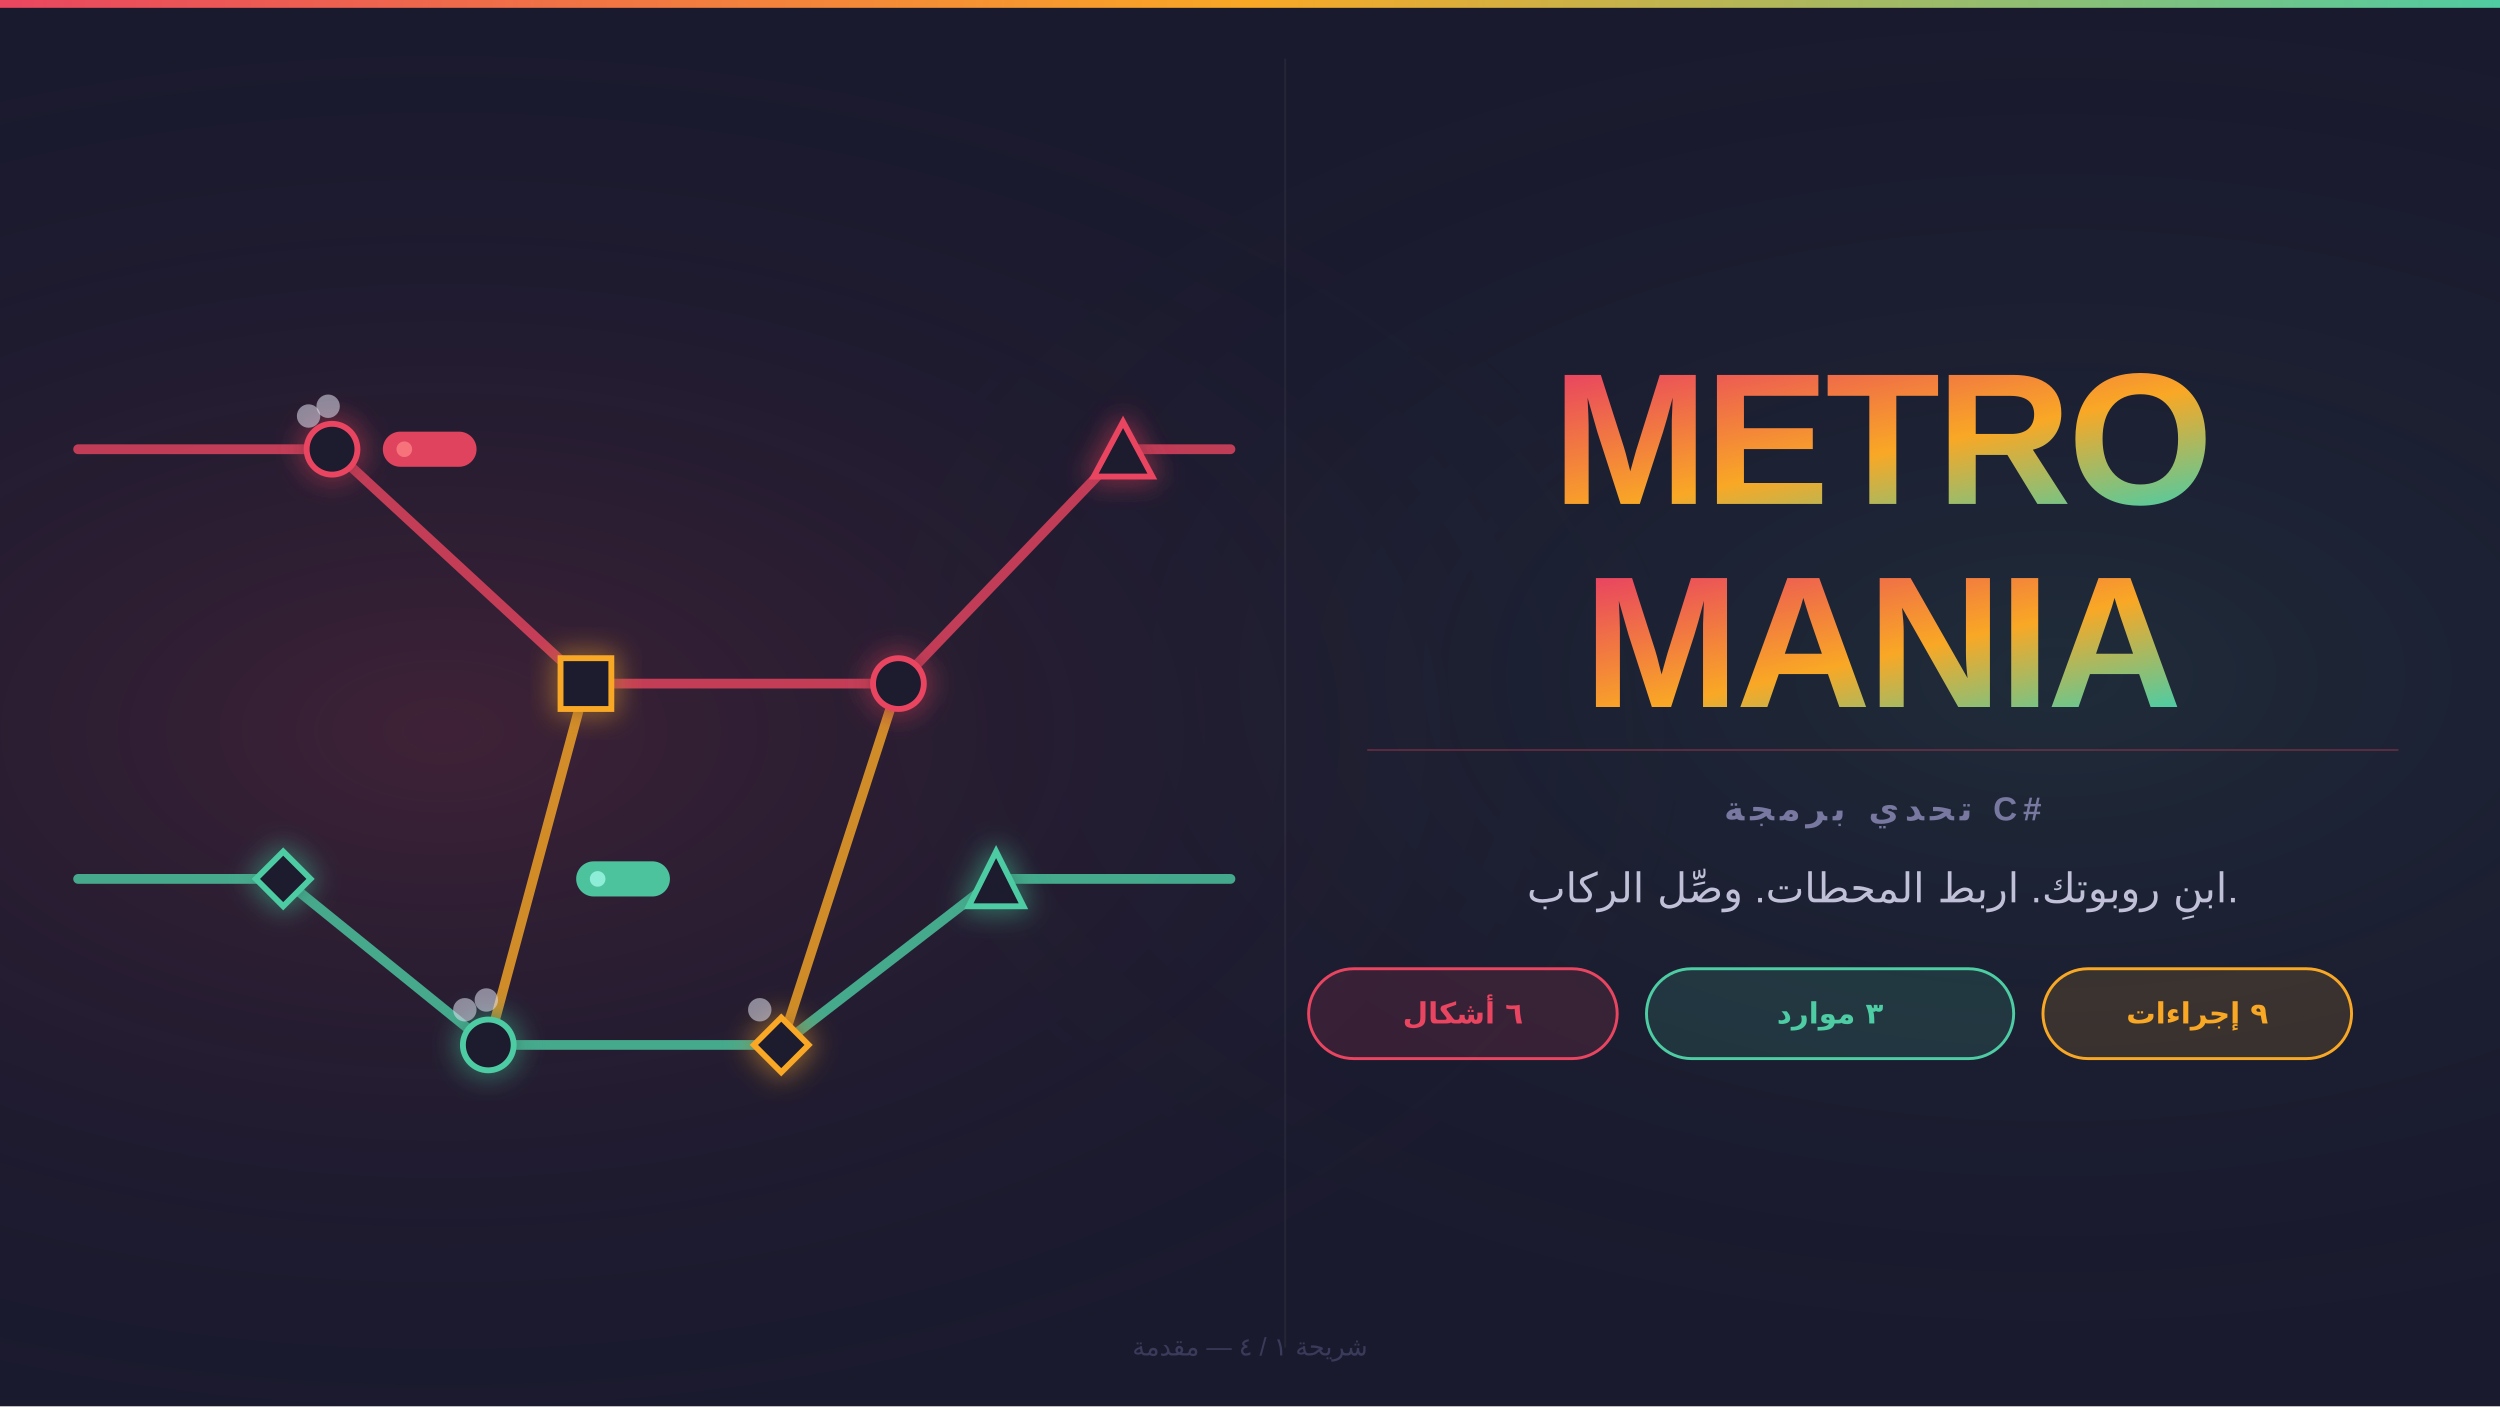
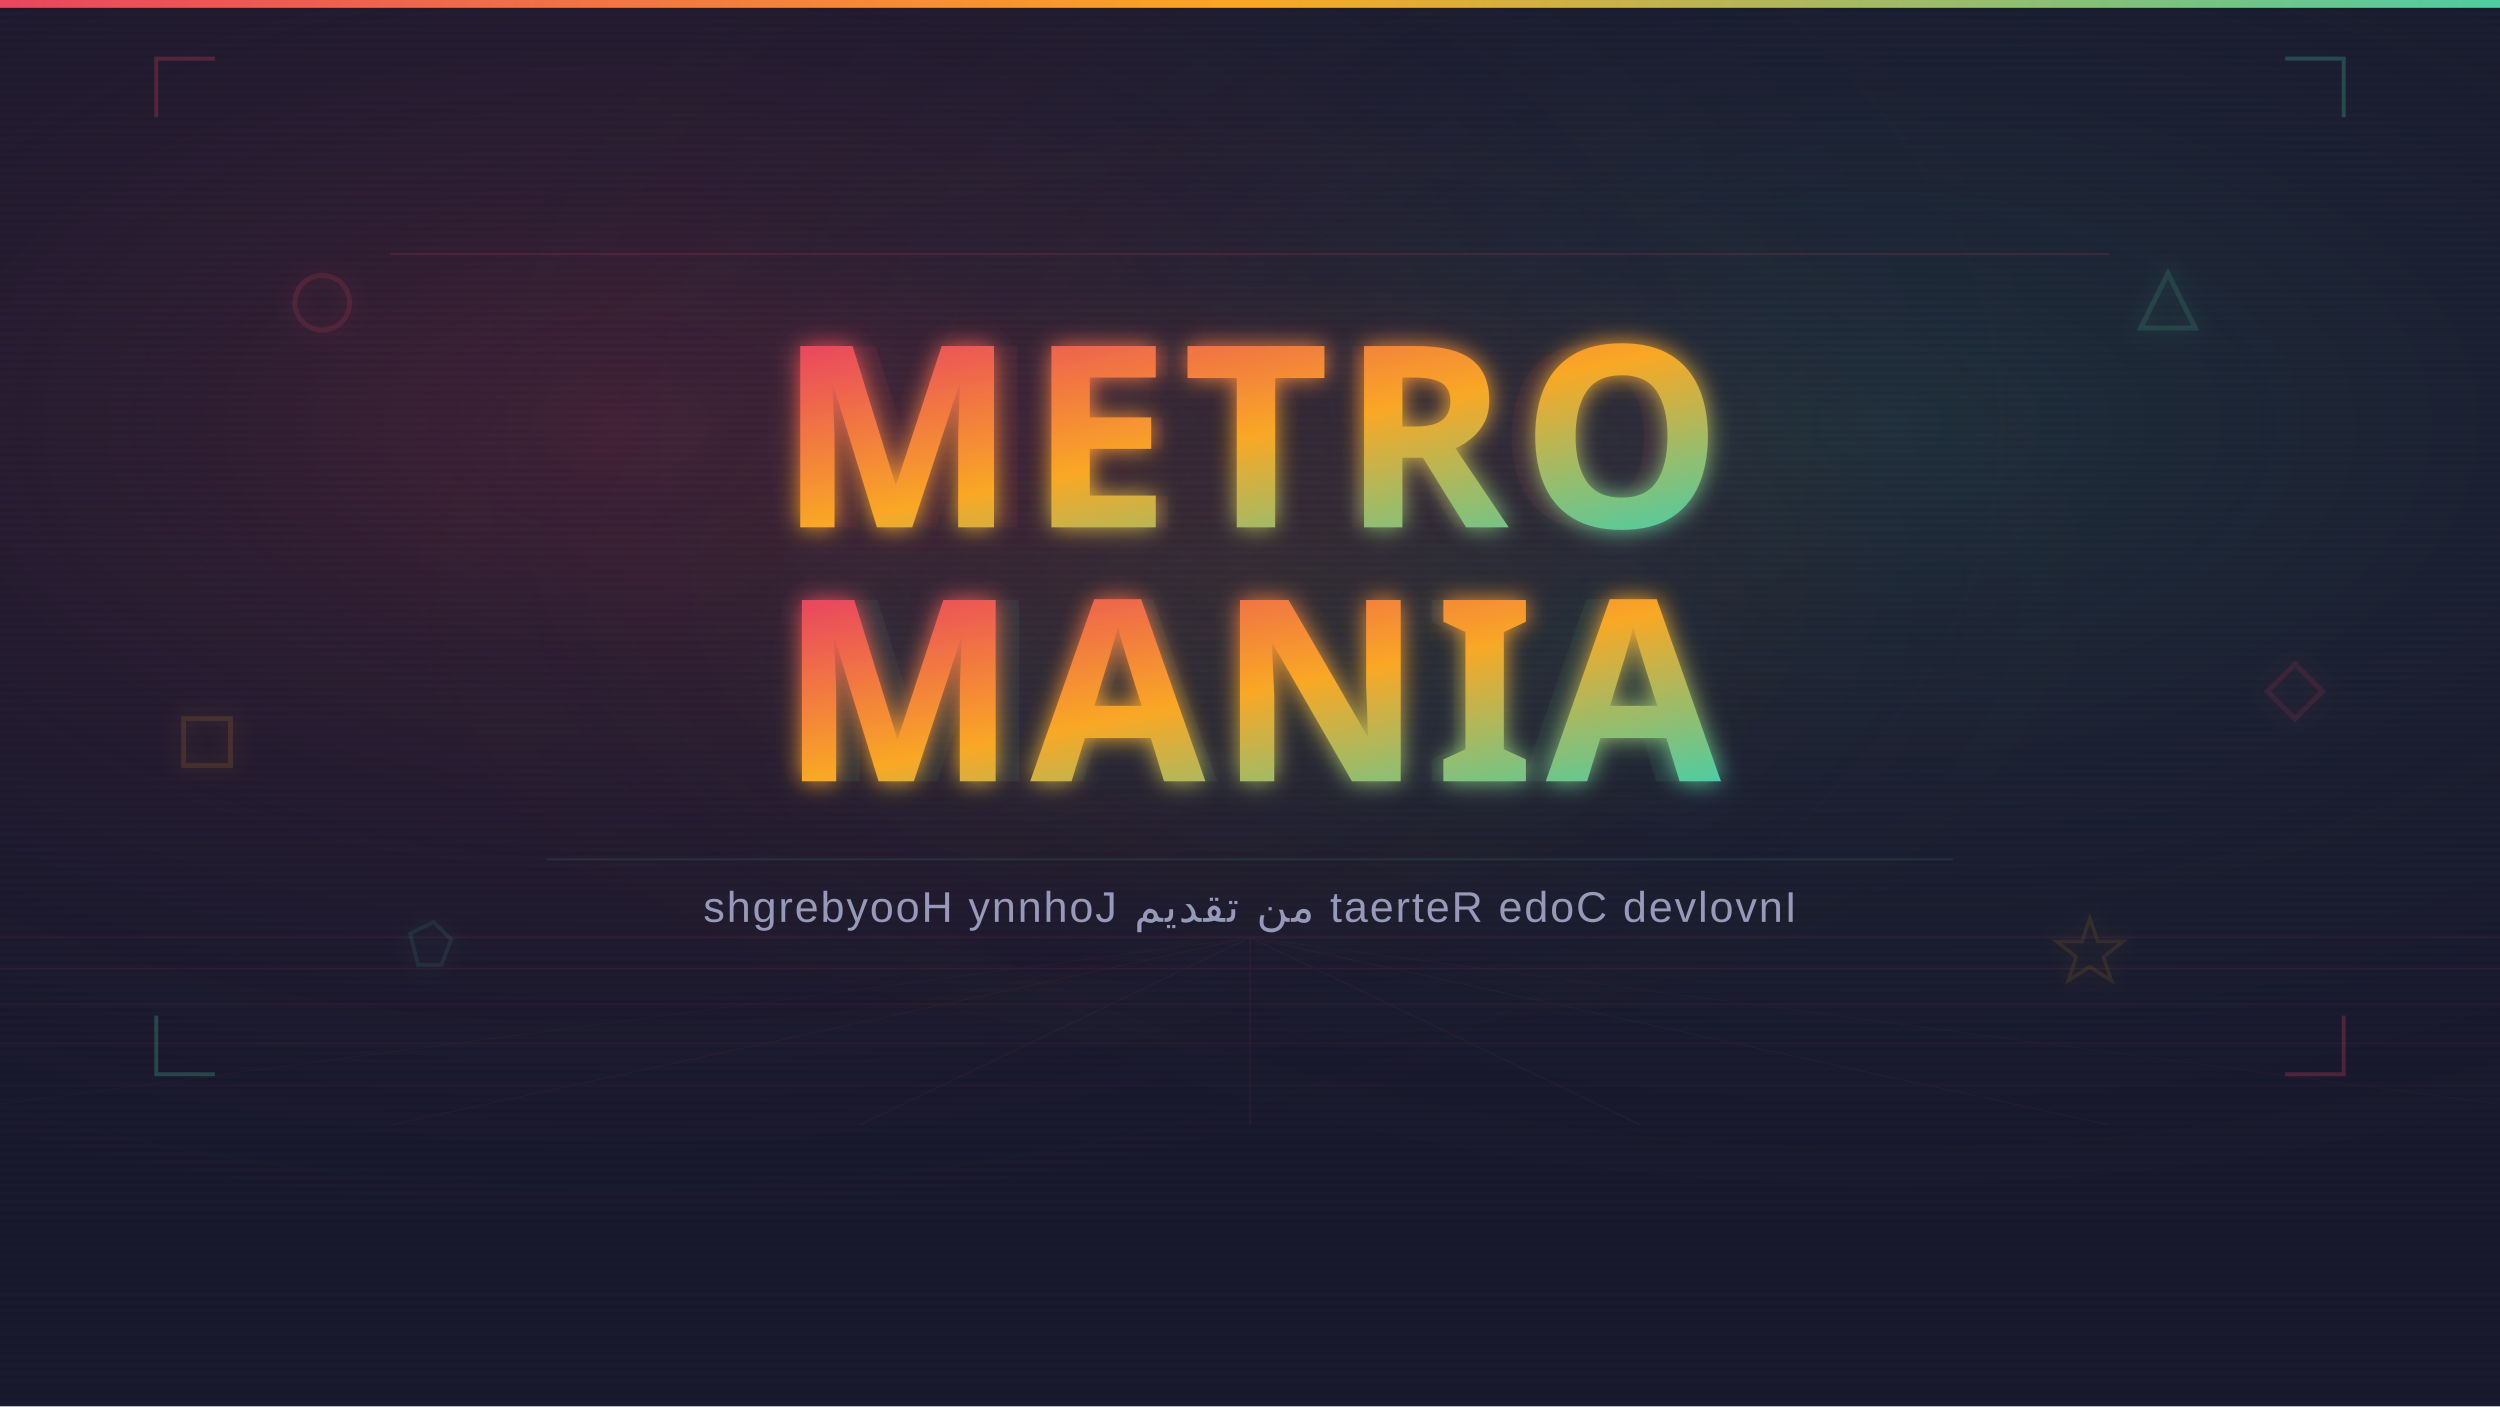
<svg xmlns="http://www.w3.org/2000/svg" viewBox="0 0 1280 720" width="1280" height="720">
  <defs>
-     <radialGradient id="gl" cx="18%" cy="52%" r="52%">
-       <stop offset="0%" stop-color="#e94560" stop-opacity="0.18" />
+     <radialGradient id="gl" cx="25%" cy="30%" r="60%">
+       <stop offset="0%" stop-color="#e94560" stop-opacity="0.20" />
      <stop offset="100%" stop-color="#1a1a2e" stop-opacity="0" />
    </radialGradient>
-     <radialGradient id="gr" cx="82%" cy="48%" r="52%">
-       <stop offset="0%" stop-color="#4ecca3" stop-opacity="0.10" />
+     <radialGradient id="gr" cx="75%" cy="30%" r="60%">
+       <stop offset="0%" stop-color="#4ecca3" stop-opacity="0.13" />
+       <stop offset="100%" stop-color="#1a1a2e" stop-opacity="0" />
+     </radialGradient>
+     <radialGradient id="gc" cx="50%" cy="42%" r="38%">
+       <stop offset="0%" stop-color="#f9a825" stop-opacity="0.07" />
      <stop offset="100%" stop-color="#1a1a2e" stop-opacity="0" />
    </radialGradient>
    <linearGradient id="tg" x1="0%" y1="0%" x2="100%" y2="100%">
      <stop offset="0%" stop-color="#e94560" />
-       <stop offset="55%" stop-color="#f9a825" />
+       <stop offset="50%" stop-color="#f9a825" />
      <stop offset="100%" stop-color="#4ecca3" />
    </linearGradient>
    <linearGradient id="tb" x1="0%" y1="0%" x2="100%" y2="0%">
      <stop offset="0%" stop-color="#e94560" />
      <stop offset="50%" stop-color="#f9a825" />
      <stop offset="100%" stop-color="#4ecca3" />
    </linearGradient>
-     <filter id="gf" x="-60%" y="-60%" width="220%" height="220%">
-       <feGaussianBlur stdDeviation="7" result="b" />
+     <filter id="neon" x="-15%" y="-15%" width="130%" height="130%">
+       <feGaussianBlur stdDeviation="6" result="b" />
      <feMerge>
        <feMergeNode in="b" />
        <feMergeNode in="SourceGraphic" />
      </feMerge>
    </filter>
+     <filter id="neon-wide" x="-30%" y="-30%" width="160%" height="160%">
+       <feGaussianBlur stdDeviation="20" result="b" />
+       <feMerge>
+         <feMergeNode in="b" />
+         <feMergeNode in="SourceGraphic" />
+       </feMerge>
+     </filter>
+     <filter id="sg" x="-60%" y="-60%" width="220%" height="220%">
+       <feGaussianBlur stdDeviation="5" result="b" />
+       <feMerge>
+         <feMergeNode in="b" />
+         <feMergeNode in="SourceGraphic" />
+       </feMerge>
+     </filter>
+     <pattern id="scanlines" width="4" height="4" patternUnits="userSpaceOnUse">
+       <rect width="4" height="2" fill="#000000" opacity="0.06" />
+     </pattern>
  </defs>
  <rect width="1280" height="720" fill="#1a1a2e" />
  <rect width="1280" height="720" fill="url(#gl)" />
  <rect width="1280" height="720" fill="url(#gr)" />
+   <rect width="1280" height="720" fill="url(#gc)" />
+   <rect width="1280" height="720" fill="url(#scanlines)" />
  <rect width="1280" height="4" fill="url(#tb)" />
-   <polyline points="40,230 170,230 300,350 460,350 575,230 630,230" stroke="#e94560" stroke-width="5" fill="none" stroke-linecap="round" stroke-linejoin="round" opacity="0.80" />
-   <polyline points="40,450 145,450 250,535 400,535 510,450 630,450" stroke="#4ecca3" stroke-width="5" fill="none" stroke-linecap="round" stroke-linejoin="round" opacity="0.80" />
-   <line x1="300" y1="350" x2="250" y2="535" stroke="#f9a825" stroke-width="5" stroke-linecap="round" opacity="0.80" />
-   <line x1="460" y1="350" x2="400" y2="535" stroke="#f9a825" stroke-width="5" stroke-linecap="round" opacity="0.80" />
-   <circle cx="170" cy="230" r="13" fill="#1a1a2e" stroke="#e94560" stroke-width="3" filter="url(#gf)" />
-   <rect x="287" y="337" width="26" height="26" fill="#1a1a2e" stroke="#f9a825" stroke-width="3" filter="url(#gf)" />
-   <circle cx="460" cy="350" r="13" fill="#1a1a2e" stroke="#e94560" stroke-width="3" filter="url(#gf)" />
-   <polygon points="575,216 590,244 560,244" fill="#1a1a2e" stroke="#e94560" stroke-width="3" filter="url(#gf)" />
-   <polygon points="145,436 159,450 145,464 131,450" fill="#1a1a2e" stroke="#4ecca3" stroke-width="3" filter="url(#gf)" />
-   <circle cx="250" cy="535" r="13" fill="#1a1a2e" stroke="#4ecca3" stroke-width="3" filter="url(#gf)" />
-   <polygon points="400,521 414,535 400,549 386,535" fill="#1a1a2e" stroke="#f9a825" stroke-width="3" filter="url(#gf)" />
-   <polygon points="510,436 524,464 496,464" fill="#1a1a2e" stroke="#4ecca3" stroke-width="3" filter="url(#gf)" />
-   <rect x="196" y="221" width="48" height="18" rx="9" fill="#e94560" opacity="0.95" />
-   <circle cx="207" cy="230" r="4" fill="#ff8888" opacity="0.7" />
-   <rect x="295" y="441" width="48" height="18" rx="9" fill="#4ecca3" opacity="0.95" />
-   <circle cx="306" cy="450" r="4" fill="#aafff0" opacity="0.7" />
-   <circle cx="158" cy="213" r="6" fill="#e0e0f0" opacity="0.55" />
-   <circle cx="168" cy="208" r="6" fill="#e0e0f0" opacity="0.55" />
-   <circle cx="238" cy="517" r="6" fill="#e0e0f0" opacity="0.55" />
-   <circle cx="249" cy="512" r="6" fill="#e0e0f0" opacity="0.55" />
-   <circle cx="389" cy="517" r="6" fill="#e0e0f0" opacity="0.55" />
-   <line x1="658" y1="30" x2="658" y2="690" stroke="#ffffff" stroke-width="1" opacity="0.05" />
-   <text x="964" y="258" text-anchor="middle" font-family="Arial Black,Arial,sans-serif" font-size="96" font-weight="900" fill="url(#tg)" letter-spacing="-2">METRO</text>
-   <text x="964" y="362" text-anchor="middle" font-family="Arial Black,Arial,sans-serif" font-size="96" font-weight="900" fill="url(#tg)" letter-spacing="-2">MANIA</text>
-   <line x1="700" y1="384" x2="1228" y2="384" stroke="#e94560" stroke-width="1" opacity="0.30" />
-   <text x="964" y="420" text-anchor="middle" font-family="Arial,sans-serif" font-size="17" fill="#7878a0" letter-spacing="3" font-weight="600">تحدي برمجة C#</text>
-   <text x="964" y="462" text-anchor="middle" font-family="Arial,sans-serif" font-size="21" fill="#c0c0d8">ابنِ روبوتك. اربط المحطات. وصِّل الركاب.</text>
-   <rect x="670" y="496" width="158" height="46" rx="23" fill="#e94560" fill-opacity="0.14" stroke="#e94560" stroke-width="1.5" />
-   <text x="749" y="524" text-anchor="middle" font-family="Arial,sans-serif" font-size="15" fill="#e94560" font-weight="700">٦ أشكال</text>
-   <rect x="843" y="496" width="188" height="46" rx="23" fill="#4ecca3" fill-opacity="0.14" stroke="#4ecca3" stroke-width="1.5" />
-   <text x="937" y="524" text-anchor="middle" font-family="Arial,sans-serif" font-size="15" fill="#4ecca3" font-weight="700">٣ موارد</text>
-   <rect x="1046" y="496" width="158" height="46" rx="23" fill="#f9a825" fill-opacity="0.14" stroke="#f9a825" stroke-width="1.5" />
-   <text x="1125" y="524" text-anchor="middle" font-family="Arial,sans-serif" font-size="15" fill="#f9a825" font-weight="700">٩ إجراءات</text>
-   <text x="640" y="694" text-anchor="middle" font-family="Arial,sans-serif" font-size="13" fill="#3a3a5a">شريحة ١ / ٤  —  مقدمة</text>
+   <g opacity="0.08">
+     <line x1="0" y1="480" x2="1280" y2="480" stroke="#e94560" stroke-width="1" />
+     <line x1="0" y1="496" x2="1280" y2="496" stroke="#e94560" stroke-width="0.8" />
+     <line x1="0" y1="514" x2="1280" y2="514" stroke="#e94560" stroke-width="0.6" />
+     <line x1="0" y1="534" x2="1280" y2="534" stroke="#e94560" stroke-width="0.5" />
+     <line x1="0" y1="556" x2="1280" y2="556" stroke="#e94560" stroke-width="0.4" />
+     <line x1="640" y1="480" x2="640" y2="576" stroke="#e94560" stroke-width="0.8" />
+     <line x1="640" y1="480" x2="440" y2="576" stroke="#e94560" stroke-width="0.5" />
+     <line x1="640" y1="480" x2="840" y2="576" stroke="#e94560" stroke-width="0.5" />
+     <line x1="640" y1="480" x2="200" y2="576" stroke="#e94560" stroke-width="0.4" />
+     <line x1="640" y1="480" x2="1080" y2="576" stroke="#e94560" stroke-width="0.4" />
+     <line x1="640" y1="480" x2="-80" y2="576" stroke="#e94560" stroke-width="0.3" />
+     <line x1="640" y1="480" x2="1360" y2="576" stroke="#e94560" stroke-width="0.3" />
+   </g>
+   <g stroke-width="2" fill="none" opacity="0.25">
+     <polyline points="80,60 80,30 110,30" stroke="#e94560" />
+     <polyline points="1200,60 1200,30 1170,30" stroke="#4ecca3" />
+     <polyline points="80,520 80,550 110,550" stroke="#4ecca3" />
+     <polyline points="1200,520 1200,550 1170,550" stroke="#e94560" />
+   </g>
+   <circle cx="165" cy="155" r="14" fill="none" stroke="#e94560" stroke-width="2.5" opacity="0.18" filter="url(#sg)" />
+   <polygon points="1110,140 1124,168 1096,168" fill="none" stroke="#4ecca3" stroke-width="2.5" opacity="0.18" filter="url(#sg)" />
+   <rect x="94" y="368" width="24" height="24" fill="none" stroke="#f9a825" stroke-width="2.5" opacity="0.15" filter="url(#sg)" />
+   <polygon points="1175,340 1189,354 1175,368 1161,354" fill="none" stroke="#e94560" stroke-width="2.5" opacity="0.15" filter="url(#sg)" />
+   <polygon points="210,478 222,472 231,481 226,494 214,494" fill="none" stroke="#4ecca3" stroke-width="2" opacity="0.12" filter="url(#sg)" />
+   <polygon points="1070,470 1074,482 1087,482 1077,490 1081,502 1070,495 1059,502 1063,490 1053,482 1066,482" fill="none" stroke="#f9a825" stroke-width="1.8" opacity="0.12" filter="url(#sg)" />
+   <line x1="200" y1="130" x2="1080" y2="130" stroke="#e94560" stroke-width="1" opacity="0.15" />
+   <line x1="280" y1="440" x2="1000" y2="440" stroke="#4ecca3" stroke-width="1" opacity="0.12" />
+   <text x="640" y="270" text-anchor="middle" font-family="Arial Black,Impact,sans-serif" font-size="130" font-weight="900" fill="#e94560" opacity="0.10" filter="url(#neon-wide)">METRO</text>
+   <text x="640" y="400" text-anchor="middle" font-family="Arial Black,Impact,sans-serif" font-size="130" font-weight="900" fill="#4ecca3" opacity="0.10" filter="url(#neon-wide)">MANIA</text>
+   <text x="640" y="270" text-anchor="middle" font-family="Arial Black,Impact,sans-serif" font-size="130" font-weight="900" fill="url(#tg)" letter-spacing="6" filter="url(#neon)">METRO</text>
+   <text x="640" y="400" text-anchor="middle" font-family="Arial Black,Impact,sans-serif" font-size="130" font-weight="900" fill="url(#tg)" letter-spacing="6" filter="url(#neon)">MANIA</text>
+   <line x1="340" y1="428" x2="940" y2="428" stroke="url(#tb)" stroke-width="2" opacity="0.35" />
+   <text x="640" y="472" text-anchor="middle" font-family="Arial,Helvetica,sans-serif" font-size="22" fill="#9898b8" letter-spacing="1" font-weight="400" direction="rtl" unicode-bidi="bidi-override">Involved Code Retreat من تقديم Johnny Hooyberghs</text>
</svg>
